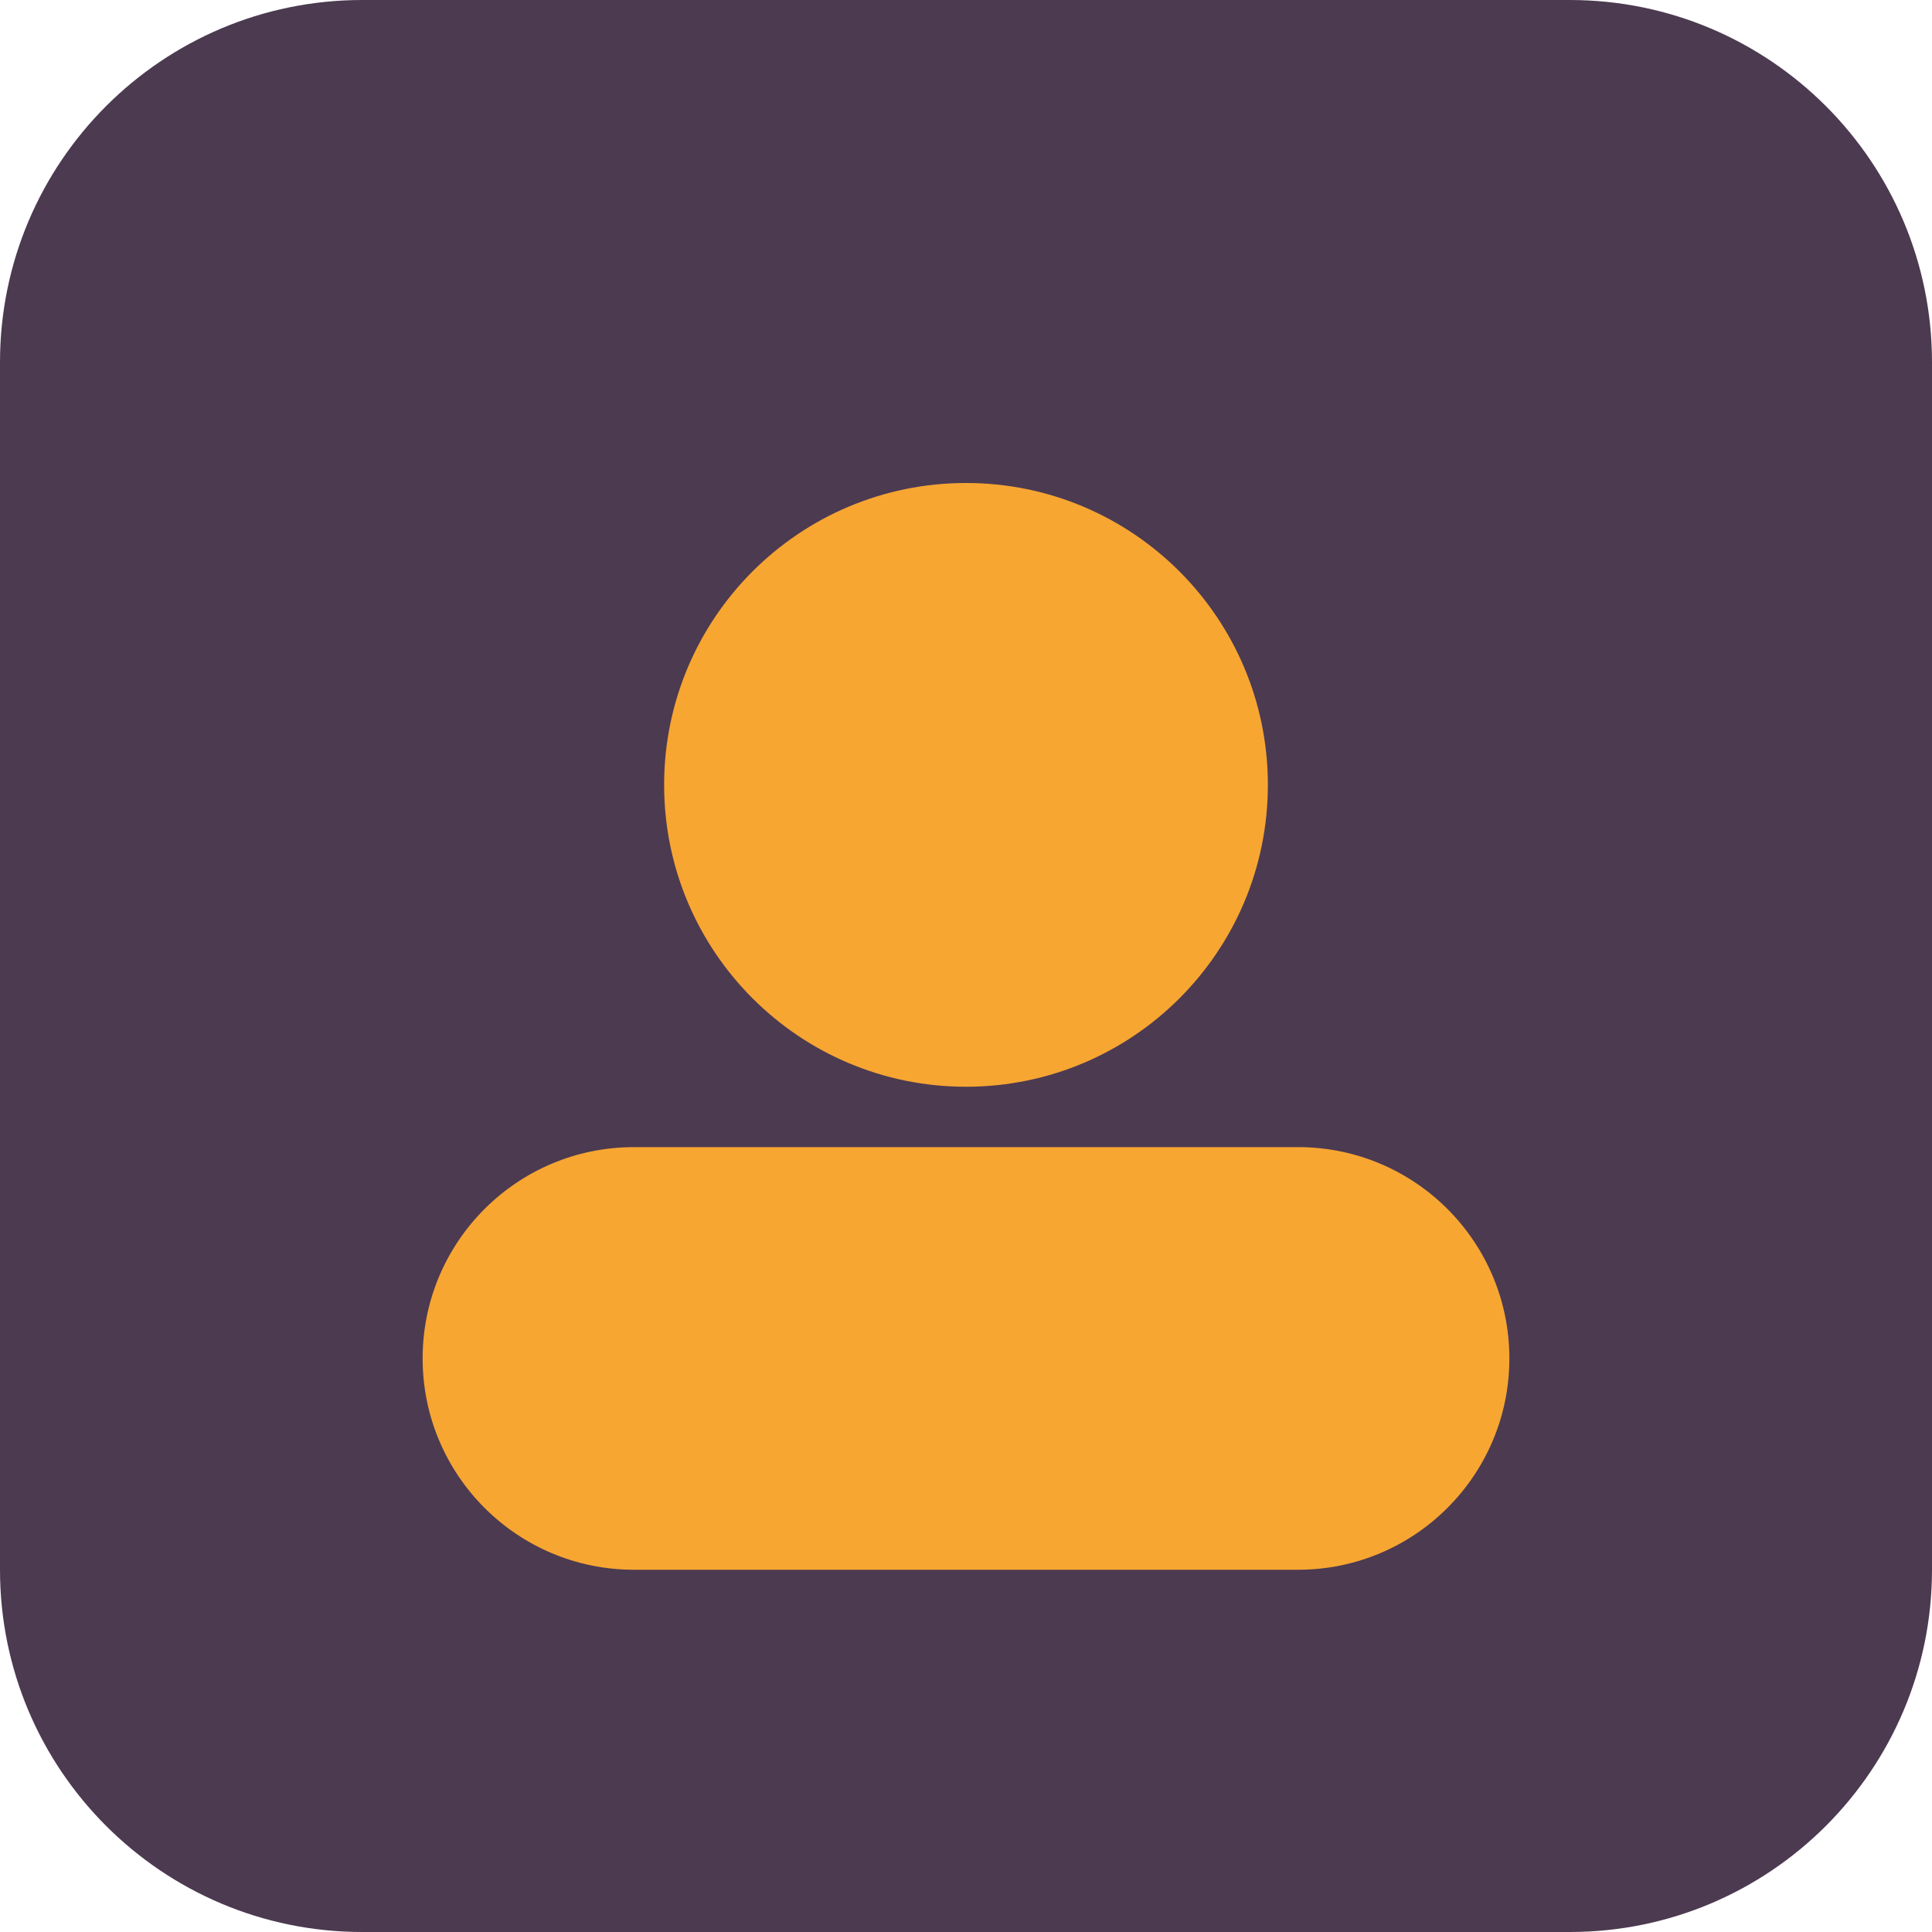
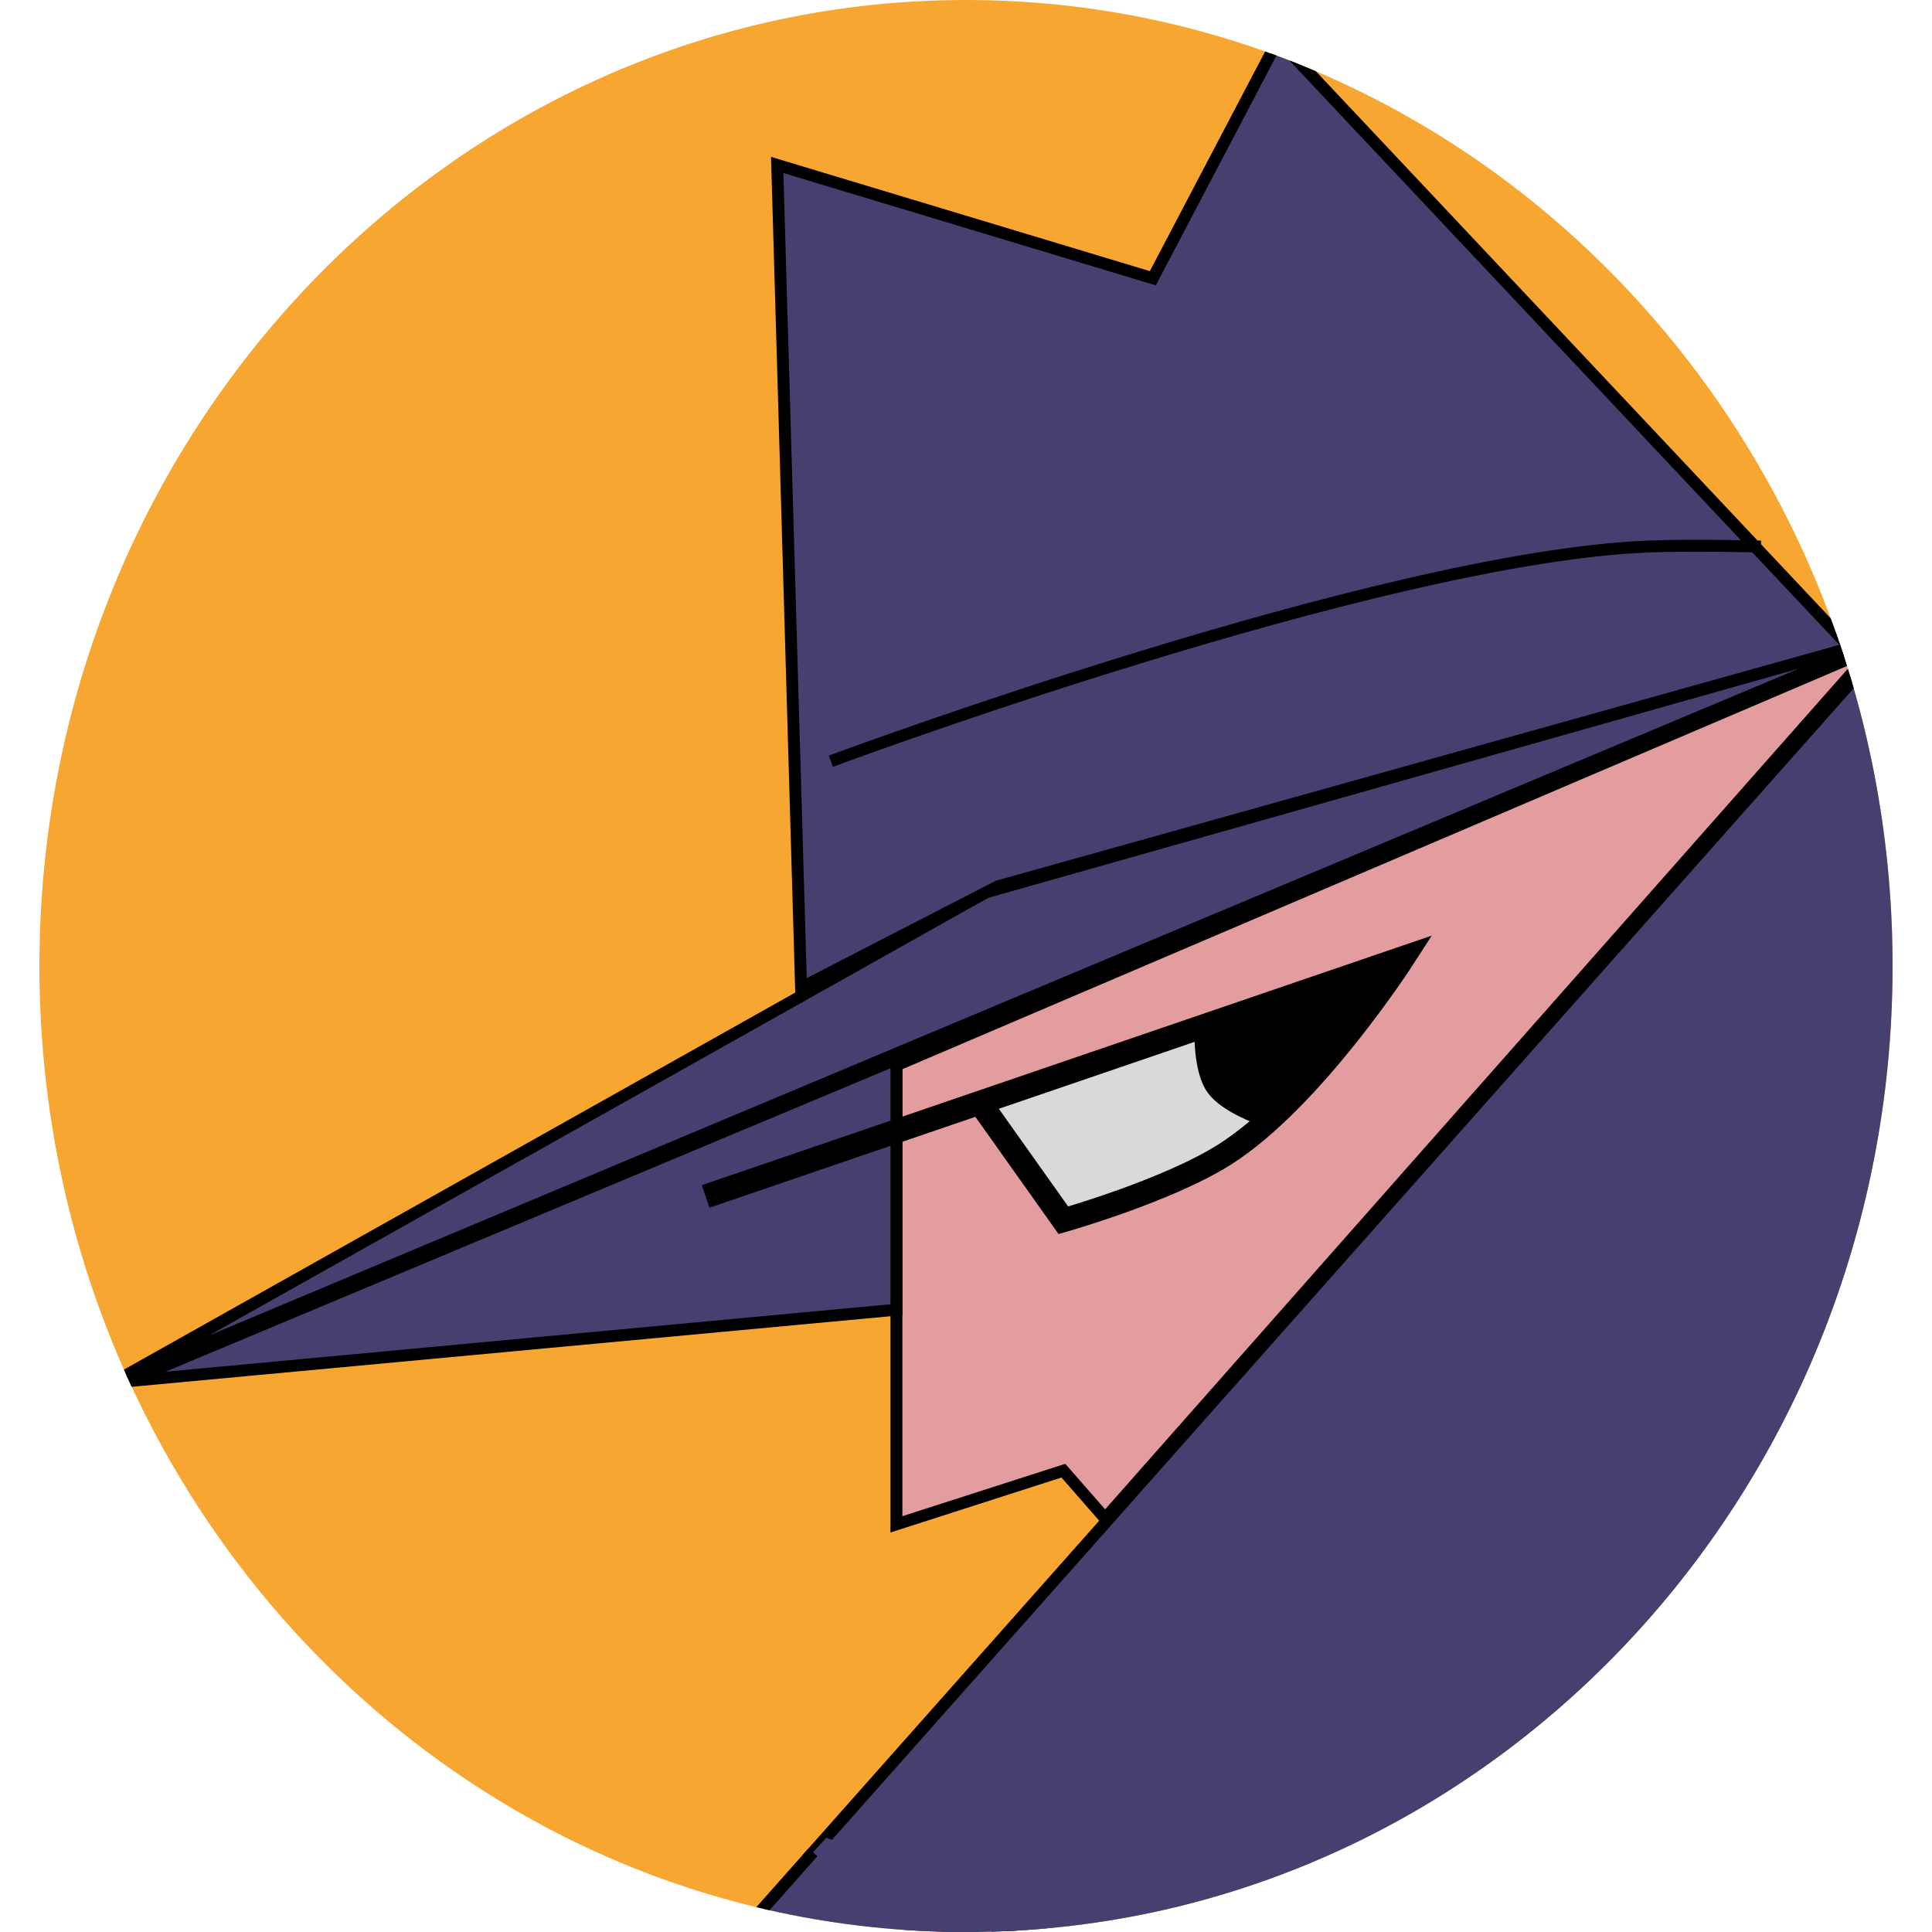
- <svg xmlns="http://www.w3.org/2000/svg" viewBox="0 0 64 64">
-   <rect width="64" height="64" rx="12" fill="#4C3A51" />
-   <circle cx="32" cy="26" r="10" fill="#F7A632" />
-   <rect x="14" y="38" width="36" height="14" rx="7" fill="#F7A632" />
+ <svg xmlns="http://www.w3.org/2000/svg" width="98" height="98" viewBox="-2 0 98 98" fill="none">
+   <defs>
+     <clipPath id="badge">
+       <ellipse cx="47" cy="49" rx="47" ry="49" />
+     </clipPath>
+   </defs>
+   <g clip-path="url(#badge)">
+     <ellipse cx="47" cy="49" rx="47" ry="49" fill="#F7A632" />
+     <g transform="translate(-105.625 1.5) scale(1.3875)">
+       <path d="M266.136 201.338L249.134 195.888L240.167 205.953L219.055 216.813L252.404 235.34L265.046 219.211L266.136 201.338Z" fill="#454070" stroke="black" stroke-width="0.435" />
+       <path d="M129.036 76.66L104.406 66.634L143.857 22.169L154.32 19.553L157.153 39.824L227.338 60.313L215.786 110.663L273.329 167.116C273.329 167.116 255.683 194.088 239.762 206.568C222.863 219.813 190.284 230.544 190.284 230.544L129.036 76.66Z" fill="#454070" stroke="black" stroke-width="0.435" />
+       <path d="M172.366 218.868C177.173 217.25 183.539 212.247 183.539 212.247L183.953 211.833L180.229 202.315L168.228 191.97L159.124 170.451L142.158 179.969L152.503 218.868C152.503 218.868 165.015 221.343 172.366 218.868Z" fill="#35233F" />
+       <path d="M97.43 161.885L151.05 132.678L179.821 203.08L167.397 192.618L158.243 171.04L120.317 192.618L113.56 243.404H75.416L97.43 161.885Z" fill="#454070" stroke="black" stroke-width="0.435" />
+       <path d="M113.56 52.684L115.085 54.428L143.203 22.605L107.457 37.863V54.646L113.56 52.684Z" fill="#E39D9E" stroke="black" stroke-width="0.435" />
+       <path d="M143.857 22.169L78.903 49.414L110.726 31.541L143.857 22.169Z" fill="#454070" />
+       <path d="M107.239 46.799L78.903 49.414M78.903 49.414L143.857 22.169L110.726 31.541L78.903 49.414Z" stroke="black" stroke-width="0.435" />
+       <path d="M107.457 46.799V37.645L79.34 49.415L107.457 46.799Z" fill="#454070" stroke="black" stroke-width="0.435" />
+       <path d="M103.098 4.949L103.97 35.029L111.163 31.323L142.332 22.605L121.407 0.372L116.83 9.091L103.098 4.949Z" fill="#454070" stroke="black" stroke-width="0.435" />
+       <path d="M183.963 18.464L156.281 32.196L154.538 19.553L171.757 18.464H183.963Z" fill="#454070" stroke="black" stroke-width="0.435" />
+       <path d="M197.695 80.365L165.872 69.249L157.153 39.824L227.338 60.313L212.734 124.176H183.963L197.695 80.365Z" fill="#454070" stroke="black" stroke-width="0.435" />
+       <path d="M217.965 133.113L219.273 124.395H180.257L178.296 135.075L217.965 133.113Z" fill="#454070" stroke="black" stroke-width="0.435" />
+       <path d="M113.778 261.277L111.816 243.84H76.942C76.942 243.84 65.385 251.745 57.107 254.956C50.62 257.472 46.742 258.336 39.888 259.533C26.304 261.905 4.577 259.533 4.577 259.533L3.487 262.367L1.962 265.854H0.218V269.777L84.353 268.034L86.532 261.277L96.341 254.956L98.084 264.982H111.816L113.778 261.277Z" fill="#454070" stroke="black" stroke-width="0.435" />
+       <path d="M273.765 204.17L266.354 201.772L265.264 219.428L256.327 230.762L250.006 254.738L207.503 257.354V263.457H203.58V266.726H256.327L277.252 238.609L269.841 224.223L283.355 226.402L285.753 211.363L279.432 209.619L273.765 204.17Z" fill="#454070" stroke="black" stroke-width="0.435" />
+       <path d="M274.2 232.941L254.801 263.456H207.285" stroke="black" stroke-width="0.435" />
+       <path d="M216.875 142.703L216.44 133.331L178.949 146.845L183.527 154.909L216.875 142.703Z" stroke="black" stroke-width="0.435" />
+       <path d="M205.324 137.253L205.76 133.984L185.271 135.074L182.655 145.318L205.324 137.253Z" fill="#E1989C" stroke="black" stroke-width="0.435" />
+       <circle cx="140.152" cy="82.328" r="2.616" fill="black" />
+       <circle cx="147.562" cy="99.33" r="2.616" fill="black" />
+       <circle cx="154.973" cy="116.329" r="2.616" fill="black" />
+       <circle cx="167.616" cy="149.46" r="2.616" fill="black" />
+       <circle cx="174.154" cy="166.462" r="2.616" fill="black" />
+       <path d="M174.155 119.817L151.268 132.677L145.819 137.036L152.794 143.139L180.04 126.574" stroke="black" stroke-width="0.435" />
+       <path d="M119.445 41.133C122.657 39.108 125.984 33.94 125.984 33.94L110.509 39.231L113.56 43.53C113.56 43.53 117.346 42.456 119.445 41.133Z" fill="#D9D9D9" />
+       <path d="M100.482 42.658L110.509 39.231M110.509 39.231L125.984 33.94C125.984 33.94 122.657 39.108 119.445 41.133C117.346 42.456 113.56 43.53 113.56 43.53L110.509 39.231Z" stroke="black" stroke-width="0.87" />
+       <path d="M119.009 38.734C118.504 38.028 118.573 36.554 118.573 36.554L125.33 34.157L120.753 39.824C120.753 39.824 119.477 39.387 119.009 38.734Z" fill="black" stroke="black" stroke-width="0.435" />
+       <line x1="279.864" y1="209.66" x2="276.812" y2="225.354" stroke="black" stroke-width="0.435" />
+       <path d="M209.683 128.536H215.35V130.17C215.35 130.17 213.787 130.685 212.734 130.714C211.516 130.749 209.683 130.17 209.683 130.17V128.536Z" fill="black" stroke="black" stroke-width="0.435" />
+       <path d="M113.996 261.058H97.649" stroke="black" stroke-width="0.435" />
+       <path d="M86.532 261.495L1.961 265.854" stroke="black" stroke-width="0.435" />
+       <path d="M129.036 76.442L134.485 68.814" stroke="black" stroke-width="0.435" />
+       <path d="M157.153 39.824C157.153 39.824 154.52 41.425 153.23 42.875C151.91 44.358 150.614 47.235 150.614 47.235" stroke="black" stroke-width="0.435" />
+       <path d="M183.527 18.68C183.527 18.68 176.347 19.353 171.757 19.77C165.101 20.375 154.756 21.732 154.756 21.732" stroke="black" stroke-width="0.435" />
+       <path d="M139.062 18.9C139.062 18.9 136.537 18.835 134.921 18.9C125.072 19.298 105.06 26.747 105.06 26.747" stroke="black" stroke-width="0.435" />
+       <path d="M123.536 80.239L131.812 143.139L151.262 132.38L128.915 76.928L104.086 66.997L123.536 80.239Z" fill="#35233F" />
+       <line x1="158.272" y1="171.069" x2="157.302" y2="168.783" stroke="black" stroke-width="0.413" />
+       <line x1="158.094" y1="171.042" x2="153.399" y2="169.425" stroke="black" stroke-width="0.413" />
+       <path d="M104.406 66.634L92.57 79.97L140 90L129.3 76.1L104.9 66.1Z" fill="#454070" />
+       <path d="M104.406 66.634L92.57 79.97" stroke="black" stroke-width="0.435" />
+     </g>
+   </g>
</svg>
